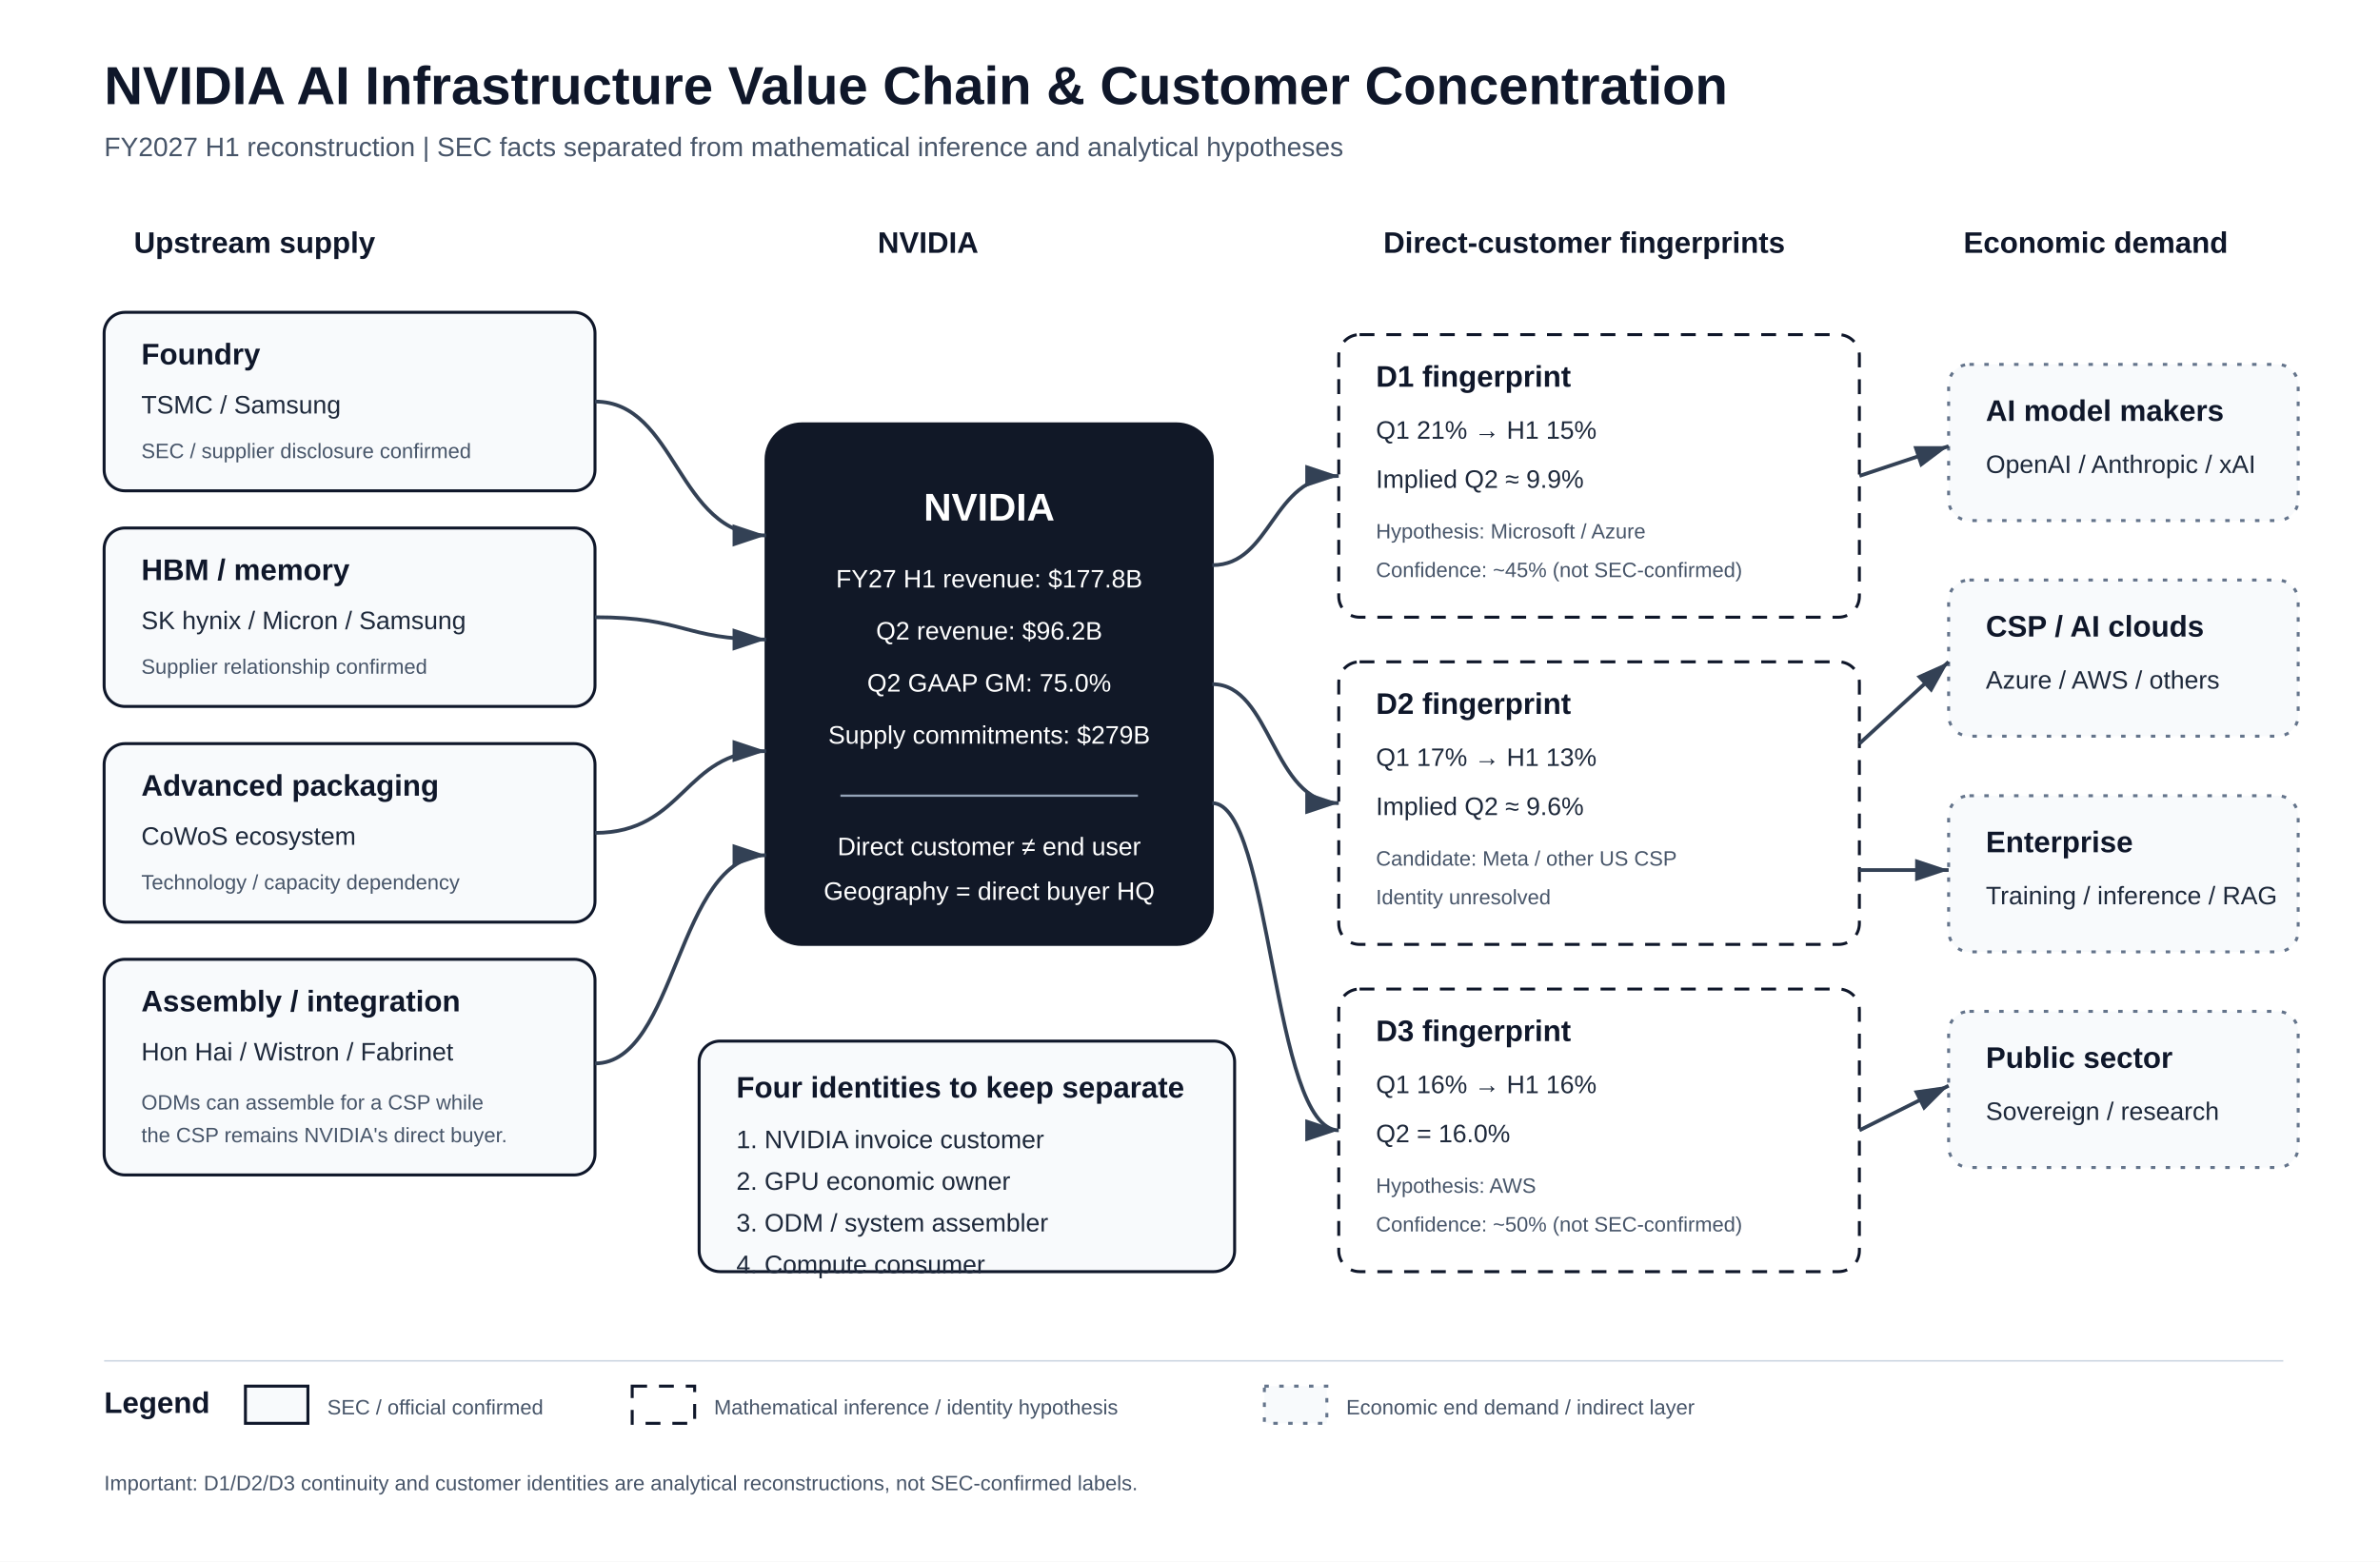
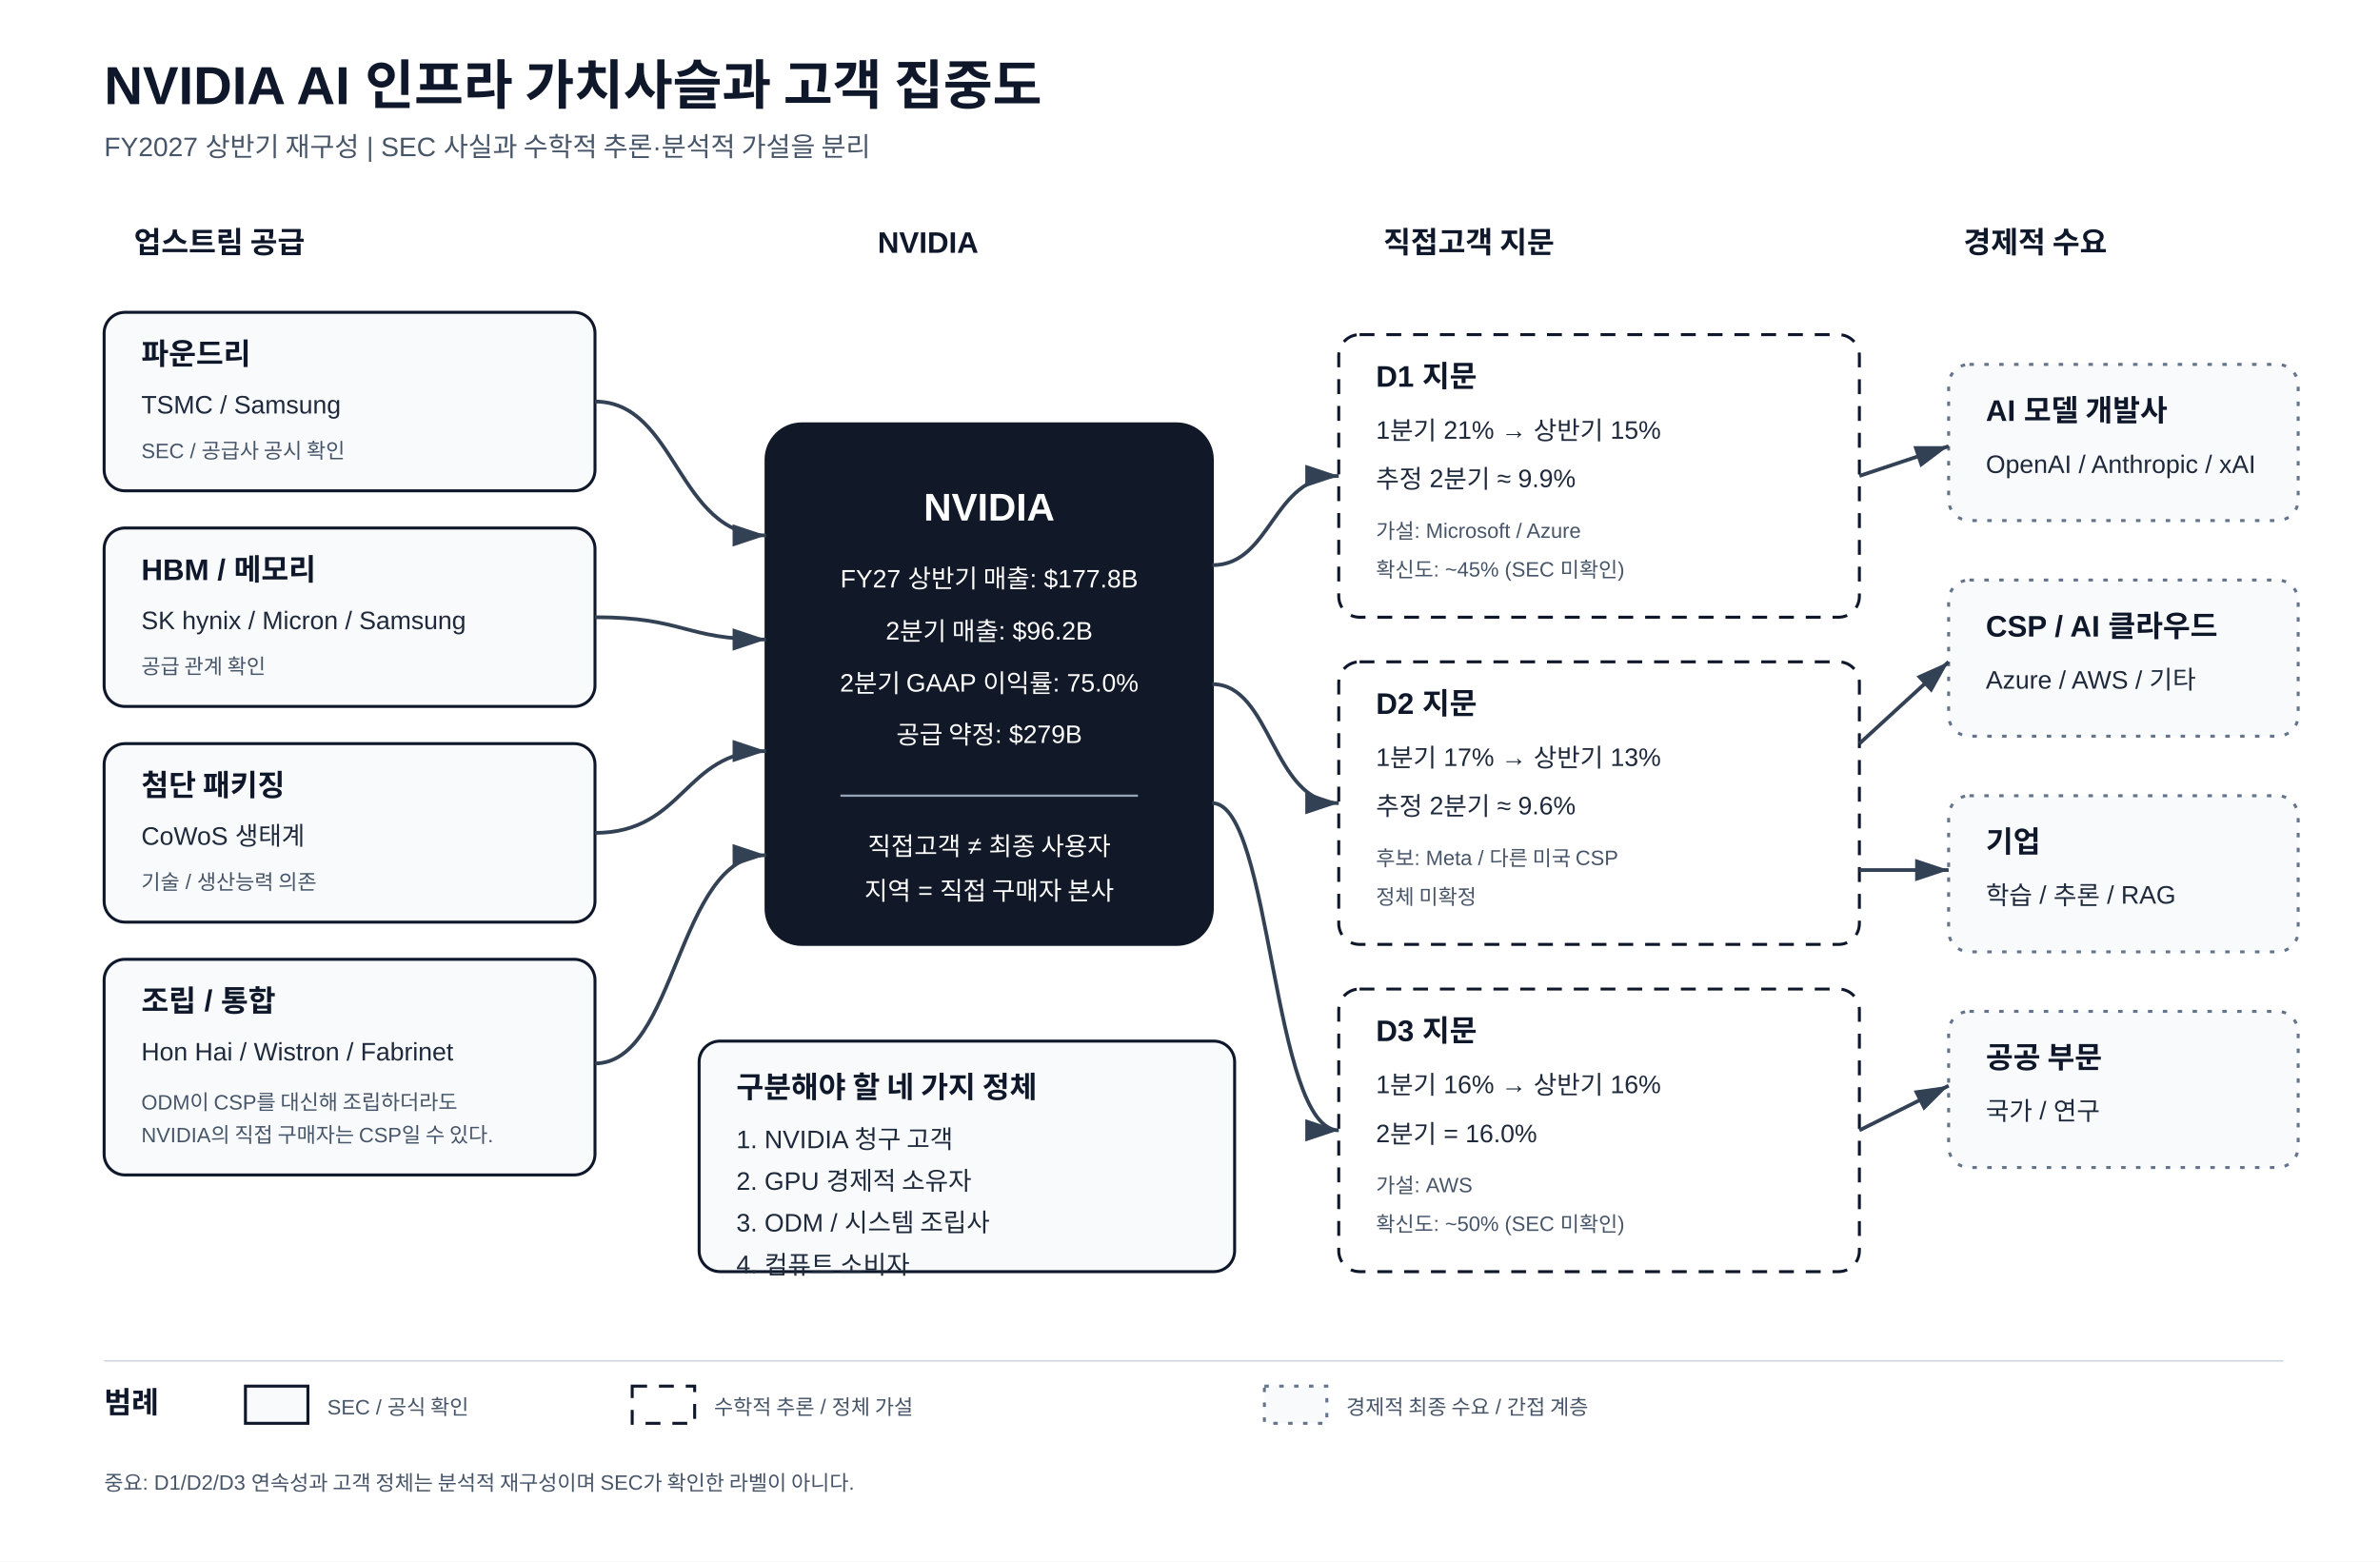
<svg xmlns="http://www.w3.org/2000/svg" width="1600" height="1050" viewBox="0 0 1600 1050">
  <defs>
    <marker id="arrow" markerWidth="10" markerHeight="10" refX="9" refY="3" orient="auto" markerUnits="strokeWidth">
      <path d="M0,0 L0,6 L9,3 z" fill="#334155" />
    </marker>
    <style>
-     .title{font:700 36px Arial,sans-serif;fill:#0f172a}
-     .sub{font:400 18px Arial,sans-serif;fill:#475569}
-     .hdr{font:700 20px Arial,sans-serif;fill:#0f172a}
-     .txt{font:400 17px Arial,sans-serif;fill:#1e293b}
-     .small{font:400 14px Arial,sans-serif;fill:#475569}
-     .center{font:700 26px Arial,sans-serif;fill:white}
-     .center2{font:400 17px Arial,sans-serif;fill:white}
+     .title{font:700 36px 'Malgun Gothic',AppleGothic,Arial,sans-serif;fill:#0f172a}
+     .sub{font:400 18px 'Malgun Gothic',AppleGothic,Arial,sans-serif;fill:#475569}
+     .hdr{font:700 20px 'Malgun Gothic',AppleGothic,Arial,sans-serif;fill:#0f172a}
+     .txt{font:400 17px 'Malgun Gothic',AppleGothic,Arial,sans-serif;fill:#1e293b}
+     .small{font:400 14px 'Malgun Gothic',AppleGothic,Arial,sans-serif;fill:#475569}
+     .center{font:700 26px 'Malgun Gothic',AppleGothic,Arial,sans-serif;fill:white}
+     .center2{font:400 17px 'Malgun Gothic',AppleGothic,Arial,sans-serif;fill:white}
    .confirmed{fill:#f8fafc;stroke:#0f172a;stroke-width:2}
    .inferred{fill:#fff;stroke:#0f172a;stroke-width:2;stroke-dasharray:10 8}
    .economic{fill:#f8fafc;stroke:#64748b;stroke-width:2;stroke-dasharray:3 7}
    .nvidia{fill:#111827;stroke:#111827;stroke-width:2}
    .arrow{stroke:#334155;stroke-width:2.5;fill:none;marker-end:url(#arrow)}
  </style>
  </defs>
  <rect width="1600" height="1050" fill="white" />
-   <text x="70" y="70" class="title">NVIDIA AI Infrastructure Value Chain &amp; Customer Concentration</text>
-   <text x="70" y="105" class="sub">FY2027 H1 reconstruction | SEC facts separated from mathematical inference and analytical hypotheses</text>
-   <text x="90" y="170" class="hdr">Upstream supply</text>
+   <text x="70" y="70" class="title">NVIDIA AI 인프라 가치사슬과 고객 집중도</text>
+   <text x="70" y="105" class="sub">FY2027 상반기 재구성 | SEC 사실과 수학적 추론·분석적 가설을 분리</text>
+   <text x="90" y="170" class="hdr">업스트림 공급</text>
  <text x="590" y="170" class="hdr">NVIDIA</text>
-   <text x="930" y="170" class="hdr">Direct-customer fingerprints</text>
-   <text x="1320" y="170" class="hdr">Economic demand</text>
+   <text x="930" y="170" class="hdr">직접고객 지문</text>
+   <text x="1320" y="170" class="hdr">경제적 수요</text>
  <rect x="70" y="210" rx="14" ry="14" width="330" height="120" class="confirmed" />
-   <text x="95" y="245" class="hdr">Foundry</text>
+   <text x="95" y="245" class="hdr">파운드리</text>
  <text x="95" y="278" class="txt">TSMC / Samsung</text>
-   <text x="95" y="308" class="small">SEC / supplier disclosure confirmed</text>
+   <text x="95" y="308" class="small">SEC / 공급사 공시 확인</text>
  <rect x="70" y="355" rx="14" ry="14" width="330" height="120" class="confirmed" />
-   <text x="95" y="390" class="hdr">HBM / memory</text>
+   <text x="95" y="390" class="hdr">HBM / 메모리</text>
  <text x="95" y="423" class="txt">SK hynix / Micron / Samsung</text>
-   <text x="95" y="453" class="small">Supplier relationship confirmed</text>
+   <text x="95" y="453" class="small">공급 관계 확인</text>
  <rect x="70" y="500" rx="14" ry="14" width="330" height="120" class="confirmed" />
-   <text x="95" y="535" class="hdr">Advanced packaging</text>
-   <text x="95" y="568" class="txt">CoWoS ecosystem</text>
-   <text x="95" y="598" class="small">Technology / capacity dependency</text>
+   <text x="95" y="535" class="hdr">첨단 패키징</text>
+   <text x="95" y="568" class="txt">CoWoS 생태계</text>
+   <text x="95" y="598" class="small">기술 / 생산능력 의존</text>
  <rect x="70" y="645" rx="14" ry="14" width="330" height="145" class="confirmed" />
-   <text x="95" y="680" class="hdr">Assembly / integration</text>
+   <text x="95" y="680" class="hdr">조립 / 통합</text>
  <text x="95" y="713" class="txt">Hon Hai / Wistron / Fabrinet</text>
-   <text x="95" y="746" class="small">ODMs can assemble for a CSP while</text>
-   <text x="95" y="768" class="small">the CSP remains NVIDIA's direct buyer.</text>
+   <text x="95" y="746" class="small">ODM이 CSP를 대신해 조립하더라도</text>
+   <text x="95" y="768" class="small">NVIDIA의 직접 구매자는 CSP일 수 있다.</text>
  <rect x="515" y="285" rx="24" ry="24" width="300" height="350" class="nvidia" />
  <text x="665" y="350" text-anchor="middle" class="center">NVIDIA</text>
-   <text x="665" y="395" text-anchor="middle" class="center2">FY27 H1 revenue: $177.8B</text>
-   <text x="665" y="430" text-anchor="middle" class="center2">Q2 revenue: $96.2B</text>
-   <text x="665" y="465" text-anchor="middle" class="center2">Q2 GAAP GM: 75.0%</text>
-   <text x="665" y="500" text-anchor="middle" class="center2">Supply commitments: $279B</text>
+   <text x="665" y="395" text-anchor="middle" class="center2">FY27 상반기 매출: $177.8B</text>
+   <text x="665" y="430" text-anchor="middle" class="center2">2분기 매출: $96.2B</text>
+   <text x="665" y="465" text-anchor="middle" class="center2">2분기 GAAP 이익률: 75.0%</text>
+   <text x="665" y="500" text-anchor="middle" class="center2">공급 약정: $279B</text>
  <line x1="565" y1="535" x2="765" y2="535" stroke="#94a3b8" stroke-width="1.5" />
-   <text x="665" y="575" text-anchor="middle" class="center2">Direct customer ≠ end user</text>
-   <text x="665" y="605" text-anchor="middle" class="center2">Geography = direct buyer HQ</text>
+   <text x="665" y="575" text-anchor="middle" class="center2">직접고객 ≠ 최종 사용자</text>
+   <text x="665" y="605" text-anchor="middle" class="center2">지역 = 직접 구매자 본사</text>
  <path d="M400 270 C455 270 455 360 515 360" class="arrow" />
  <path d="M400 415 C460 415 460 430 515 430" class="arrow" />
  <path d="M400 560 C460 560 460 505 515 505" class="arrow" />
  <path d="M400 715 C455 715 455 575 515 575" class="arrow" />
  <rect x="900" y="225" rx="14" ry="14" width="350" height="190" class="inferred" />
-   <text x="925" y="260" class="hdr">D1 fingerprint</text>
-   <text x="925" y="295" class="txt">Q1 21% → H1 15%</text>
-   <text x="925" y="328" class="txt">Implied Q2 ≈ 9.9%</text>
-   <text x="925" y="362" class="small">Hypothesis: Microsoft / Azure</text>
-   <text x="925" y="388" class="small">Confidence: ~45% (not SEC-confirmed)</text>
+   <text x="925" y="260" class="hdr">D1 지문</text>
+   <text x="925" y="295" class="txt">1분기 21% → 상반기 15%</text>
+   <text x="925" y="328" class="txt">추정 2분기 ≈ 9.9%</text>
+   <text x="925" y="362" class="small">가설: Microsoft / Azure</text>
+   <text x="925" y="388" class="small">확신도: ~45% (SEC 미확인)</text>
  <rect x="900" y="445" rx="14" ry="14" width="350" height="190" class="inferred" />
-   <text x="925" y="480" class="hdr">D2 fingerprint</text>
-   <text x="925" y="515" class="txt">Q1 17% → H1 13%</text>
-   <text x="925" y="548" class="txt">Implied Q2 ≈ 9.6%</text>
-   <text x="925" y="582" class="small">Candidate: Meta / other US CSP</text>
-   <text x="925" y="608" class="small">Identity unresolved</text>
+   <text x="925" y="480" class="hdr">D2 지문</text>
+   <text x="925" y="515" class="txt">1분기 17% → 상반기 13%</text>
+   <text x="925" y="548" class="txt">추정 2분기 ≈ 9.6%</text>
+   <text x="925" y="582" class="small">후보: Meta / 다른 미국 CSP</text>
+   <text x="925" y="608" class="small">정체 미확정</text>
  <rect x="900" y="665" rx="14" ry="14" width="350" height="190" class="inferred" />
-   <text x="925" y="700" class="hdr">D3 fingerprint</text>
-   <text x="925" y="735" class="txt">Q1 16% → H1 16%</text>
-   <text x="925" y="768" class="txt">Q2 = 16.0%</text>
-   <text x="925" y="802" class="small">Hypothesis: AWS</text>
-   <text x="925" y="828" class="small">Confidence: ~50% (not SEC-confirmed)</text>
+   <text x="925" y="700" class="hdr">D3 지문</text>
+   <text x="925" y="735" class="txt">1분기 16% → 상반기 16%</text>
+   <text x="925" y="768" class="txt">2분기 = 16.0%</text>
+   <text x="925" y="802" class="small">가설: AWS</text>
+   <text x="925" y="828" class="small">확신도: ~50% (SEC 미확인)</text>
  <path d="M815 380 C855 380 855 320 900 320" class="arrow" />
  <path d="M815 460 C855 460 855 540 900 540" class="arrow" />
  <path d="M815 540 C855 540 855 760 900 760" class="arrow" />
  <rect x="1310" y="245" rx="14" ry="14" width="235" height="105" class="economic" />
-   <text x="1335" y="283" class="hdr">AI model makers</text>
+   <text x="1335" y="283" class="hdr">AI 모델 개발사</text>
  <text x="1335" y="318" class="txt">OpenAI / Anthropic / xAI</text>
  <rect x="1310" y="390" rx="14" ry="14" width="235" height="105" class="economic" />
-   <text x="1335" y="428" class="hdr">CSP / AI clouds</text>
-   <text x="1335" y="463" class="txt">Azure / AWS / others</text>
+   <text x="1335" y="428" class="hdr">CSP / AI 클라우드</text>
+   <text x="1335" y="463" class="txt">Azure / AWS / 기타</text>
  <rect x="1310" y="535" rx="14" ry="14" width="235" height="105" class="economic" />
-   <text x="1335" y="573" class="hdr">Enterprise</text>
-   <text x="1335" y="608" class="txt">Training / inference / RAG</text>
+   <text x="1335" y="573" class="hdr">기업</text>
+   <text x="1335" y="608" class="txt">학습 / 추론 / RAG</text>
  <rect x="1310" y="680" rx="14" ry="14" width="235" height="105" class="economic" />
-   <text x="1335" y="718" class="hdr">Public sector</text>
-   <text x="1335" y="753" class="txt">Sovereign / research</text>
+   <text x="1335" y="718" class="hdr">공공 부문</text>
+   <text x="1335" y="753" class="txt">국가 / 연구</text>
  <path d="M1250 320 L1310 300" class="arrow" />
  <path d="M1250 500 L1310 445" class="arrow" />
  <path d="M1250 585 L1310 585" class="arrow" />
  <path d="M1250 760 L1310 730" class="arrow" />
  <rect x="470" y="700" rx="14" ry="14" width="360" height="155" class="confirmed" />
-   <text x="495" y="738" class="hdr">Four identities to keep separate</text>
-   <text x="495" y="772" class="txt">1. NVIDIA invoice customer</text>
-   <text x="495" y="800" class="txt">2. GPU economic owner</text>
-   <text x="495" y="828" class="txt">3. ODM / system assembler</text>
-   <text x="495" y="856" class="txt">4. Compute consumer</text>
+   <text x="495" y="738" class="hdr">구분해야 할 네 가지 정체</text>
+   <text x="495" y="772" class="txt">1. NVIDIA 청구 고객</text>
+   <text x="495" y="800" class="txt">2. GPU 경제적 소유자</text>
+   <text x="495" y="828" class="txt">3. ODM / 시스템 조립사</text>
+   <text x="495" y="856" class="txt">4. 컴퓨트 소비자</text>
  <line x1="70" y1="915" x2="1535" y2="915" stroke="#cbd5e1" stroke-width="1" />
-   <text x="70" y="950" class="hdr">Legend</text>
+   <text x="70" y="950" class="hdr">범례</text>
  <rect x="165" y="932" width="42" height="25" class="confirmed" />
-   <text x="220" y="951" class="small">SEC / official confirmed</text>
+   <text x="220" y="951" class="small">SEC / 공식 확인</text>
  <rect x="425" y="932" width="42" height="25" class="inferred" />
-   <text x="480" y="951" class="small">Mathematical inference / identity hypothesis</text>
+   <text x="480" y="951" class="small">수학적 추론 / 정체 가설</text>
  <rect x="850" y="932" width="42" height="25" class="economic" />
-   <text x="905" y="951" class="small">Economic end demand / indirect layer</text>
-   <text x="70" y="1002" class="small">Important: D1/D2/D3 continuity and customer identities are analytical reconstructions, not SEC-confirmed labels.</text>
+   <text x="905" y="951" class="small">경제적 최종 수요 / 간접 계층</text>
+   <text x="70" y="1002" class="small">중요: D1/D2/D3 연속성과 고객 정체는 분석적 재구성이며 SEC가 확인한 라벨이 아니다.</text>
</svg>
